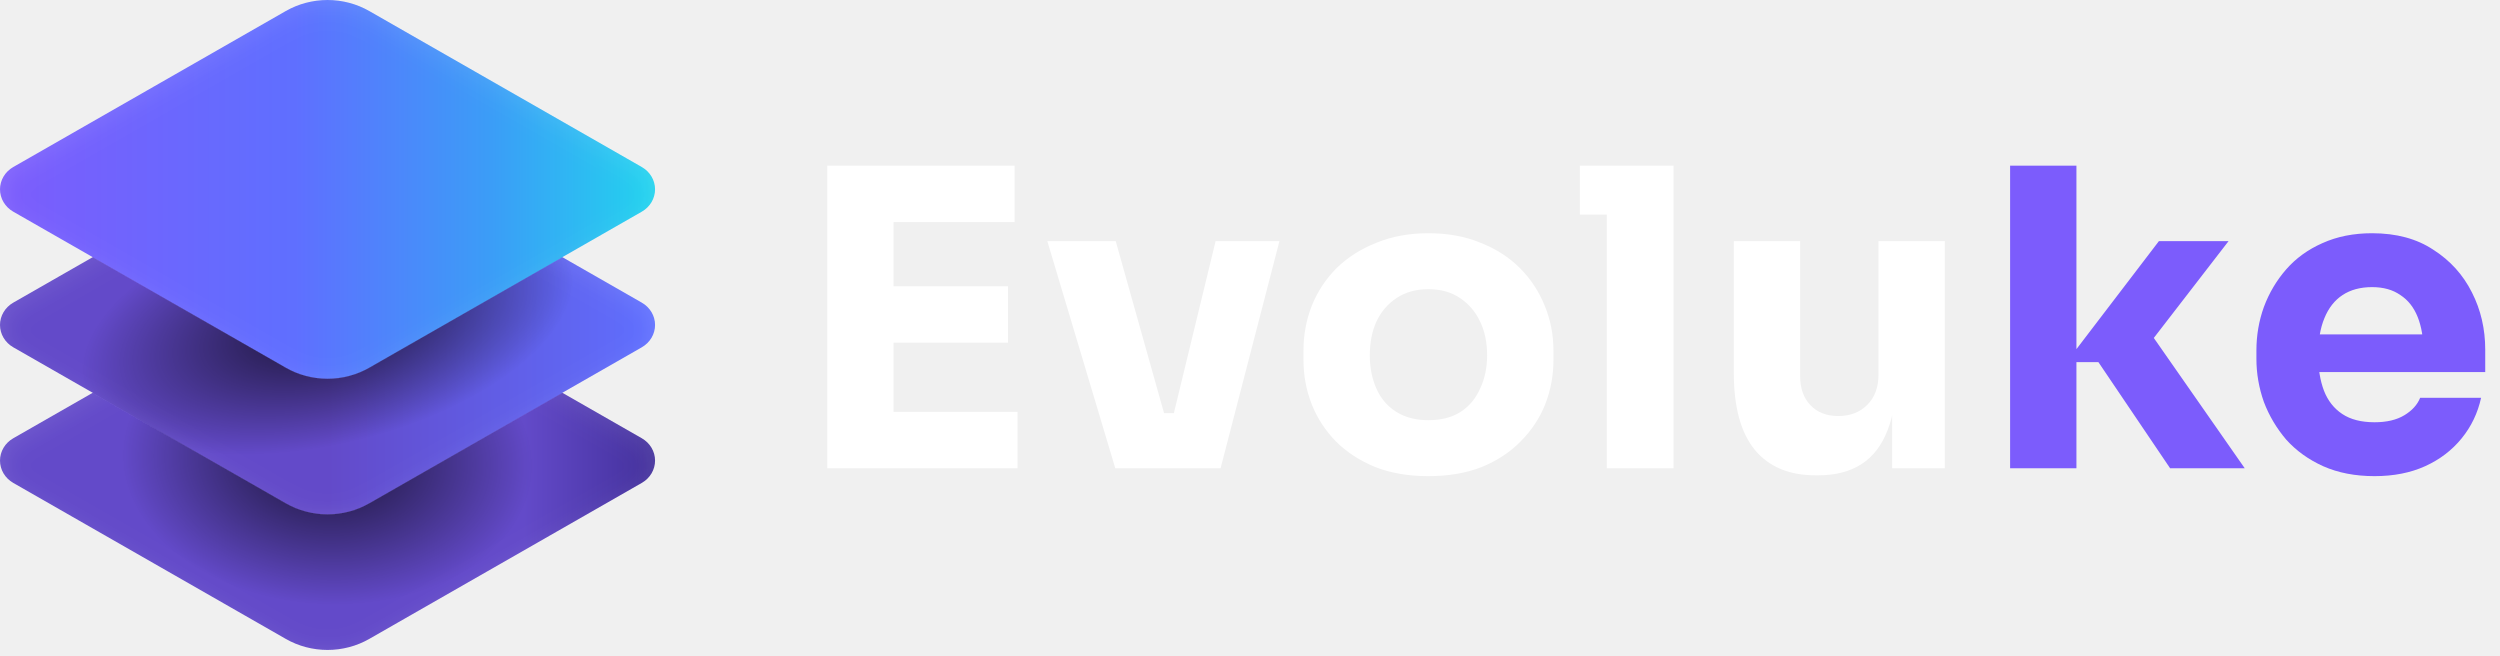
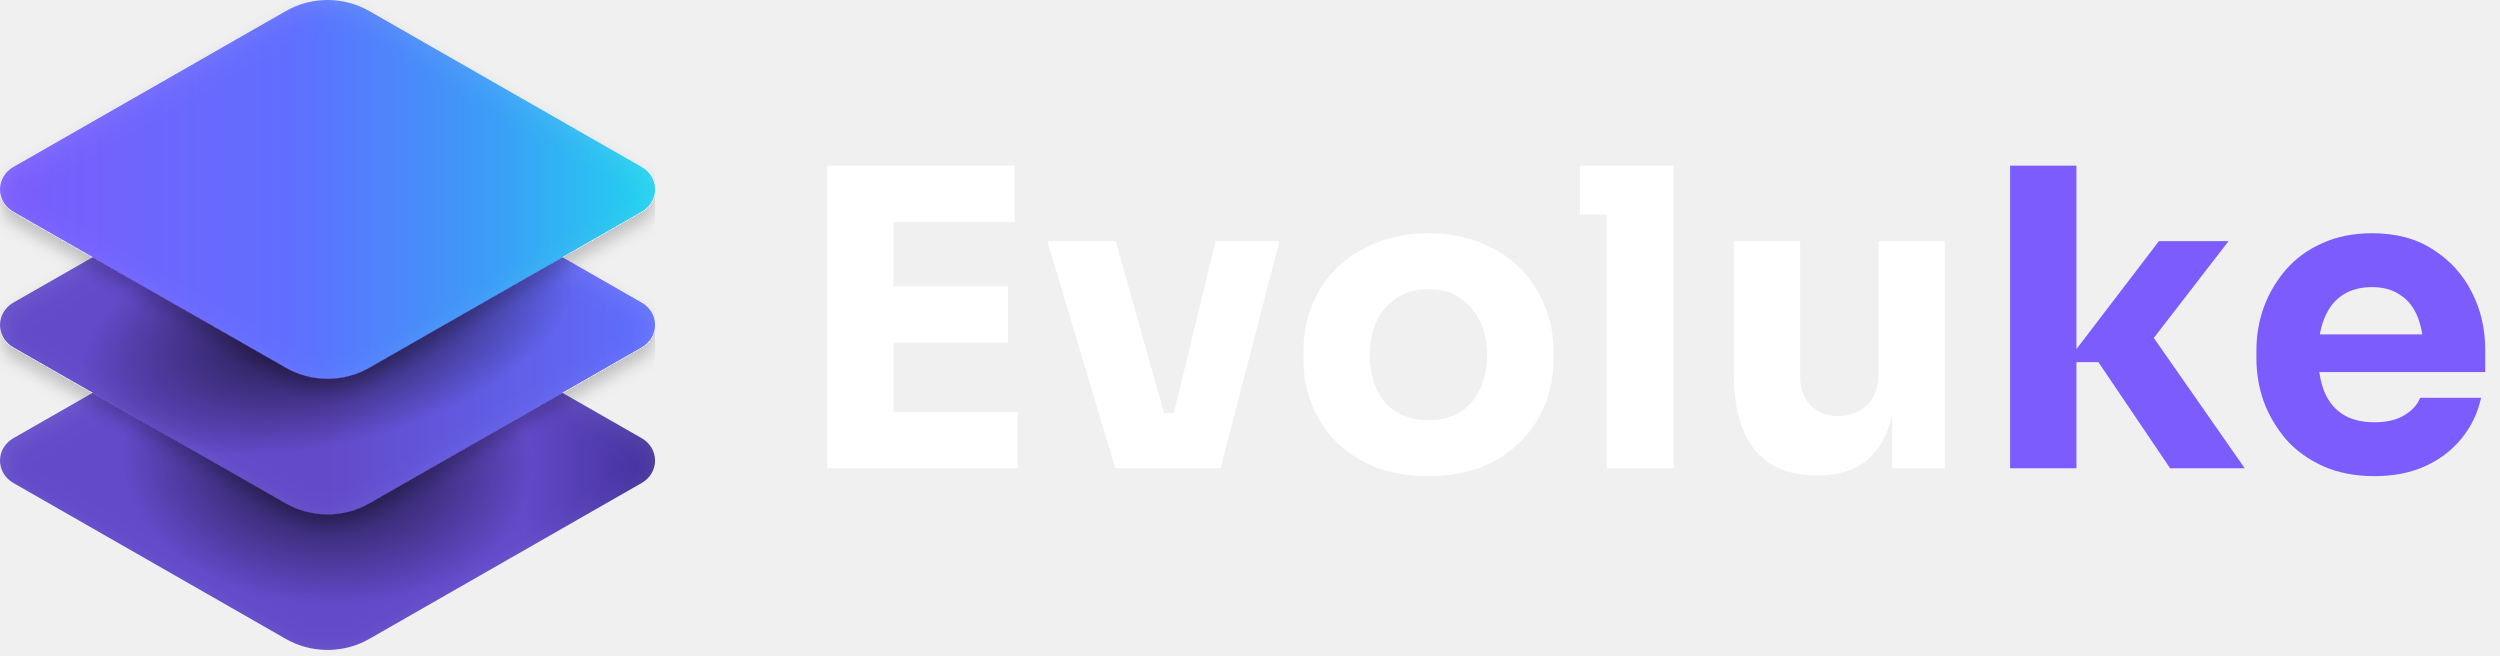
<svg xmlns="http://www.w3.org/2000/svg" width="977" height="256" viewBox="0 0 977 256" fill="none">
-   <g filter="url(#filter0_i_153_30)">
-     <path d="M5.17 188.717L111.669 249.675C116.6 252.505 122.246 254 128 254C133.754 254 139.4 252.505 144.331 249.675L250.83 188.717C252.407 187.813 253.712 186.534 254.618 185.006C255.524 183.478 256 181.753 256 179.997C256 178.242 255.524 176.516 254.618 174.989C253.712 173.461 252.407 172.182 250.83 171.278L144.331 110.319C139.399 107.493 133.754 106 128 106C122.246 106 116.601 107.493 111.669 110.319L5.17 171.278C3.593 172.182 2.288 173.461 1.382 174.989C0.476 176.516 0 178.242 0 179.997C0 181.753 0.476 183.478 1.382 185.006C2.288 186.534 3.593 187.813 5.17 188.717Z" fill="url(#paint0_linear_153_30)" />
-     <path d="M5.17 188.717L111.669 249.675C116.6 252.505 122.246 254 128 254C133.754 254 139.4 252.505 144.331 249.675L250.83 188.717C252.407 187.813 253.712 186.534 254.618 185.006C255.524 183.478 256 181.753 256 179.997C256 178.242 255.524 176.516 254.618 174.989C253.712 173.461 252.407 172.182 250.83 171.278L144.331 110.319C139.399 107.493 133.754 106 128 106C122.246 106 116.601 107.493 111.669 110.319L5.17 171.278C3.593 172.182 2.288 173.461 1.382 174.989C0.476 176.516 0 178.242 0 179.997C0 181.753 0.476 183.478 1.382 185.006C2.288 186.534 3.593 187.813 5.17 188.717Z" fill="url(#paint1_radial_153_30)" fill-opacity="0.75" />
-   </g>
-   <g filter="url(#filter1_i_153_30)">
-     <path d="M5.17 135.717L111.669 196.675C116.6 199.505 122.246 201 128 201C133.754 201 139.4 199.505 144.331 196.675L250.83 135.717C252.407 134.813 253.712 133.534 254.618 132.006C255.524 130.478 256 128.753 256 126.997C256 125.242 255.524 123.516 254.618 121.989C253.712 120.461 252.407 119.182 250.83 118.278L144.331 57.319C139.399 54.493 133.754 53 128 53C122.246 53 116.601 54.493 111.669 57.319L5.17 118.278C3.593 119.182 2.288 120.461 1.382 121.989C0.476 123.516 0 125.242 0 126.997C0 128.753 0.476 130.478 1.382 132.006C2.288 133.534 3.593 134.813 5.17 135.717Z" fill="url(#paint2_linear_153_30)" />
-     <path d="M5.17 135.717L111.669 196.675C116.6 199.505 122.246 201 128 201C133.754 201 139.4 199.505 144.331 196.675L250.83 135.717C252.407 134.813 253.712 133.534 254.618 132.006C255.524 130.478 256 128.753 256 126.997C256 125.242 255.524 123.516 254.618 121.989C253.712 120.461 252.407 119.182 250.83 118.278L144.331 57.319C139.399 54.493 133.754 53 128 53C122.246 53 116.601 54.493 111.669 57.319L5.17 118.278C3.593 119.182 2.288 120.461 1.382 121.989C0.476 123.516 0 125.242 0 126.997C0 128.753 0.476 130.478 1.382 132.006C2.288 133.534 3.593 134.813 5.17 135.717Z" fill="url(#paint3_radial_153_30)" fill-opacity="0.75" />
-   </g>
-   <g filter="url(#filter2_i_153_30)">
-     <path d="M5.17 82.717L111.669 143.675C116.6 146.505 122.246 148 128 148C133.754 148 139.4 146.505 144.331 143.675L250.83 82.717C252.407 81.813 253.712 80.534 254.618 79.006C255.524 77.478 256 75.753 256 73.998C256 72.242 255.524 70.516 254.618 68.989C253.712 67.46 252.407 66.182 250.83 65.278L144.331 4.319C139.399 1.493 133.754 0 128 0C122.246 0 116.601 1.493 111.669 4.319L5.17 65.278C3.593 66.182 2.288 67.46 1.382 68.989C0.476 70.516 0 72.242 0 73.998C0 75.753 0.476 77.478 1.382 79.006C2.288 80.534 3.593 81.813 5.17 82.717Z" fill="url(#paint4_linear_153_30)" />
-   </g>
  <path d="M323.284 183V64.74H349.204V183H323.284ZM345.964 183V160.968H397.642V183H345.964ZM345.964 133.914V111.882H393.916V133.914H345.964ZM345.964 86.772V64.74H396.508V86.772H345.964ZM435.856 183L409.288 94.224H436.018L460.966 183H435.856ZM443.956 183V161.454H470.038V183H443.956ZM453.514 183L475.06 94.224H500.008L477.004 183H453.514ZM558.164 186.078C550.388 186.078 543.476 184.89 537.428 182.514C531.38 180.03 526.25 176.682 522.038 172.47C517.934 168.258 514.802 163.452 512.642 158.052C510.482 152.544 509.402 146.766 509.402 140.718V136.992C509.402 130.836 510.482 125.004 512.642 119.496C514.91 113.88 518.15 108.966 522.362 104.754C526.682 100.542 531.866 97.248 537.914 94.872C543.962 92.388 550.712 91.146 558.164 91.146C565.832 91.146 572.636 92.388 578.576 94.872C584.624 97.248 589.754 100.542 593.966 104.754C598.178 108.966 601.418 113.88 603.686 119.496C605.954 125.004 607.088 130.836 607.088 136.992V140.718C607.088 146.766 606.008 152.544 603.848 158.052C601.688 163.452 598.502 168.258 594.29 172.47C590.186 176.682 585.11 180.03 579.062 182.514C573.014 184.89 566.048 186.078 558.164 186.078ZM558.164 164.208C563.24 164.208 567.452 163.128 570.8 160.968C574.148 158.808 576.686 155.784 578.414 151.896C580.25 148.008 581.168 143.688 581.168 138.936C581.168 133.86 580.25 129.432 578.414 125.652C576.578 121.764 573.932 118.686 570.476 116.418C567.128 114.15 563.024 113.016 558.164 113.016C553.412 113.016 549.308 114.15 545.852 116.418C542.396 118.686 539.75 121.764 537.914 125.652C536.186 129.432 535.322 133.86 535.322 138.936C535.322 143.688 536.186 148.008 537.914 151.896C539.642 155.784 542.234 158.808 545.69 160.968C549.146 163.128 553.304 164.208 558.164 164.208ZM627.931 183V64.74H654.013V183H627.931ZM617.401 83.856V64.74H654.013V83.856H617.401ZM709.487 185.754C699.227 185.754 691.343 182.46 685.835 175.872C680.327 169.176 677.573 159.132 677.573 145.74V94.224H703.493V147.036C703.493 151.788 704.843 155.568 707.543 158.376C710.243 161.184 713.861 162.588 718.397 162.588C723.041 162.588 726.821 161.13 729.737 158.214C732.653 155.298 734.111 151.356 734.111 146.388V94.224H760.031V183H739.457V145.578H741.239C741.239 154.542 740.051 162.048 737.675 168.096C735.407 174.036 732.005 178.464 727.469 181.38C722.933 184.296 717.317 185.754 710.621 185.754H709.487Z" fill="white" />
  <path d="M848.083 183L820.057 141.528H807.583L843.709 94.224H870.925L836.905 138.288L837.229 125.652L877.243 183H848.083ZM785.551 183V64.74H811.471V183H785.551ZM927.976 186.078C920.416 186.078 913.72 184.782 907.888 182.19C902.164 179.598 897.358 176.142 893.47 171.822C889.69 167.394 886.774 162.48 884.722 157.08C882.778 151.572 881.806 145.956 881.806 140.232V136.992C881.806 131.052 882.778 125.382 884.722 119.982C886.774 114.474 889.69 109.56 893.47 105.24C897.25 100.92 901.948 97.518 907.564 95.034C913.288 92.442 919.768 91.146 927.004 91.146C936.508 91.146 944.5 93.306 950.98 97.626C957.568 101.838 962.59 107.4 966.046 114.312C969.502 121.116 971.23 128.568 971.23 136.668V145.416H892.66V130.674H955.516L947.092 137.478C947.092 132.186 946.336 127.65 944.824 123.87C943.312 120.09 941.044 117.228 938.02 115.284C935.104 113.232 931.432 112.206 927.004 112.206C922.468 112.206 918.634 113.232 915.502 115.284C912.37 117.336 909.994 120.36 908.374 124.356C906.754 128.244 905.944 133.05 905.944 138.774C905.944 144.066 906.7 148.71 908.212 152.706C909.724 156.594 912.1 159.618 915.34 161.778C918.58 163.938 922.792 165.018 927.976 165.018C932.728 165.018 936.616 164.1 939.64 162.264C942.664 160.428 944.716 158.16 945.796 155.46H969.61C968.314 161.4 965.776 166.692 961.996 171.336C958.216 175.98 953.464 179.598 947.74 182.19C942.016 184.782 935.428 186.078 927.976 186.078Z" fill="#7C5CFC" />
+   <g clip-path="url(#clip0_153_30)">
+     <g filter="url(#filter0_i_153_30)">
+       <path d="M5.17 188.717L111.669 249.675C116.6 252.505 122.246 254 128 254C133.754 254 139.4 252.505 144.331 249.675L250.83 188.717C252.407 187.813 253.712 186.534 254.618 185.006C255.524 183.478 256 181.753 256 179.997C256 178.242 255.524 176.516 254.618 174.989C253.712 173.461 252.407 172.182 250.83 171.278L144.331 110.319C139.399 107.493 133.754 106 128 106C122.246 106 116.601 107.493 111.669 110.319L5.17 171.278C3.593 172.182 2.288 173.461 1.382 174.989C0.476 176.516 0 178.242 0 179.997C0 181.753 0.476 183.478 1.382 185.006C2.288 186.534 3.593 187.813 5.17 188.717Z" fill="url(#paint0_linear_153_30)" />
+       <path d="M5.17 188.717L111.669 249.675C116.6 252.505 122.246 254 128 254C133.754 254 139.4 252.505 144.331 249.675L250.83 188.717C252.407 187.813 253.712 186.534 254.618 185.006C255.524 183.478 256 181.753 256 179.997C256 178.242 255.524 176.516 254.618 174.989C253.712 173.461 252.407 172.182 250.83 171.278L144.331 110.319C139.399 107.493 133.754 106 128 106C122.246 106 116.601 107.493 111.669 110.319L5.17 171.278C3.593 172.182 2.288 173.461 1.382 174.989C0.476 176.516 0 178.242 0 179.997C0 181.753 0.476 183.478 1.382 185.006C2.288 186.534 3.593 187.813 5.17 188.717Z" fill="url(#paint1_radial_153_30)" fill-opacity="0.75" />
+     </g>
+     <g filter="url(#filter1_di_153_30)">
+       <path d="M5.17 135.717L111.669 196.675C116.6 199.505 122.246 201 128 201C133.754 201 139.4 199.505 144.331 196.675L250.83 135.717C252.407 134.813 253.712 133.534 254.618 132.006C255.524 130.478 256 128.753 256 126.997C256 125.242 255.524 123.516 254.618 121.989C253.712 120.461 252.407 119.182 250.83 118.278L144.331 57.319C139.399 54.493 133.754 53 128 53C122.246 53 116.601 54.493 111.669 57.319L5.17 118.278C3.593 119.182 2.288 120.461 1.382 121.989C0.476 123.516 0 125.242 0 126.997C0 128.753 0.476 130.478 1.382 132.006C2.288 133.534 3.593 134.813 5.17 135.717Z" fill="url(#paint2_linear_153_30)" />
+       <path d="M5.17 135.717L111.669 196.675C116.6 199.505 122.246 201 128 201C133.754 201 139.4 199.505 144.331 196.675L250.83 135.717C252.407 134.813 253.712 133.534 254.618 132.006C255.524 130.478 256 128.753 256 126.997C256 125.242 255.524 123.516 254.618 121.989C253.712 120.461 252.407 119.182 250.83 118.278L144.331 57.319C139.399 54.493 133.754 53 128 53C122.246 53 116.601 54.493 111.669 57.319L5.17 118.278C3.593 119.182 2.288 120.461 1.382 121.989C0.476 123.516 0 125.242 0 126.997C0 128.753 0.476 130.478 1.382 132.006C2.288 133.534 3.593 134.813 5.17 135.717Z" fill="url(#paint3_radial_153_30)" fill-opacity="0.75" />
+     </g>
+     <g filter="url(#filter2_di_153_30)">
+       <path d="M5.17 82.717L111.669 143.675C116.6 146.505 122.246 148 128 148C133.754 148 139.4 146.505 144.331 143.675L250.83 82.717C252.407 81.813 253.712 80.534 254.618 79.006C255.524 77.478 256 75.753 256 73.998C256 72.242 255.524 70.516 254.618 68.989C253.712 67.46 252.407 66.182 250.83 65.278L144.331 4.319C139.399 1.493 133.754 0 128 0C122.246 0 116.601 1.493 111.669 4.319L5.17 65.278C3.593 66.182 2.288 67.46 1.382 68.989C0.476 70.516 0 72.242 0 73.998C0 75.753 0.476 77.478 1.382 79.006C2.288 80.534 3.593 81.813 5.17 82.717Z" fill="url(#paint4_linear_153_30)" />
+     </g>
+   </g>
  <defs>
    <filter id="filter0_i_153_30" x="0" y="106" width="256" height="150" filterUnits="userSpaceOnUse" color-interpolation-filters="sRGB">
      <feFlood flood-opacity="0" result="BackgroundImageFix" />
      <feBlend mode="normal" in="SourceGraphic" in2="BackgroundImageFix" result="shape" />
      <feColorMatrix in="SourceAlpha" type="matrix" values="0 0 0 0 0 0 0 0 0 0 0 0 0 0 0 0 0 0 127 0" result="hardAlpha" />
      <feOffset dy="2" />
      <feGaussianBlur stdDeviation="5" />
      <feComposite in2="hardAlpha" operator="arithmetic" k2="-1" k3="1" />
      <feColorMatrix type="matrix" values="0 0 0 0 1 0 0 0 0 1 0 0 0 0 1 0 0 0 0.1 0" />
      <feBlend mode="normal" in2="shape" result="effect1_innerShadow_153_30" />
    </filter>
-     <filter id="filter1_i_153_30" x="0" y="53" width="256" height="150" filterUnits="userSpaceOnUse" color-interpolation-filters="sRGB">
+     <filter id="filter1_di_153_30" x="-6" y="51" width="268" height="160" filterUnits="userSpaceOnUse" color-interpolation-filters="sRGB">
      <feFlood flood-opacity="0" result="BackgroundImageFix" />
-       <feBlend mode="normal" in="SourceGraphic" in2="BackgroundImageFix" result="shape" />
+       <feColorMatrix in="SourceAlpha" type="matrix" values="0 0 0 0 0 0 0 0 0 0 0 0 0 0 0 0 0 0 127 0" result="hardAlpha" />
+       <feOffset dy="4" />
+       <feGaussianBlur stdDeviation="3" />
+       <feComposite in2="hardAlpha" operator="out" />
+       <feColorMatrix type="matrix" values="0 0 0 0 0 0 0 0 0 0 0 0 0 0 0 0 0 0 0.2 0" />
+       <feBlend mode="normal" in2="BackgroundImageFix" result="effect1_dropShadow_153_30" />
+       <feBlend mode="normal" in="SourceGraphic" in2="effect1_dropShadow_153_30" result="shape" />
      <feColorMatrix in="SourceAlpha" type="matrix" values="0 0 0 0 0 0 0 0 0 0 0 0 0 0 0 0 0 0 127 0" result="hardAlpha" />
      <feOffset dy="2" />
      <feGaussianBlur stdDeviation="5" />
      <feComposite in2="hardAlpha" operator="arithmetic" k2="-1" k3="1" />
      <feColorMatrix type="matrix" values="0 0 0 0 1 0 0 0 0 1 0 0 0 0 1 0 0 0 0.1 0" />
-       <feBlend mode="normal" in2="shape" result="effect1_innerShadow_153_30" />
+       <feBlend mode="normal" in2="shape" result="effect2_innerShadow_153_30" />
    </filter>
-     <filter id="filter2_i_153_30" x="0" y="0" width="256" height="150" filterUnits="userSpaceOnUse" color-interpolation-filters="sRGB">
+     <filter id="filter2_di_153_30" x="-6" y="-2" width="268" height="160" filterUnits="userSpaceOnUse" color-interpolation-filters="sRGB">
      <feFlood flood-opacity="0" result="BackgroundImageFix" />
-       <feBlend mode="normal" in="SourceGraphic" in2="BackgroundImageFix" result="shape" />
+       <feColorMatrix in="SourceAlpha" type="matrix" values="0 0 0 0 0 0 0 0 0 0 0 0 0 0 0 0 0 0 127 0" result="hardAlpha" />
+       <feOffset dy="4" />
+       <feGaussianBlur stdDeviation="3" />
+       <feComposite in2="hardAlpha" operator="out" />
+       <feColorMatrix type="matrix" values="0 0 0 0 0 0 0 0 0 0 0 0 0 0 0 0 0 0 0.2 0" />
+       <feBlend mode="normal" in2="BackgroundImageFix" result="effect1_dropShadow_153_30" />
+       <feBlend mode="normal" in="SourceGraphic" in2="effect1_dropShadow_153_30" result="shape" />
      <feColorMatrix in="SourceAlpha" type="matrix" values="0 0 0 0 0 0 0 0 0 0 0 0 0 0 0 0 0 0 127 0" result="hardAlpha" />
      <feOffset dy="2" />
      <feGaussianBlur stdDeviation="5" />
      <feComposite in2="hardAlpha" operator="arithmetic" k2="-1" k3="1" />
      <feColorMatrix type="matrix" values="0 0 0 0 1 0 0 0 0 1 0 0 0 0 1 0 0 0 0.1 0" />
-       <feBlend mode="normal" in2="shape" result="effect1_innerShadow_153_30" />
+       <feBlend mode="normal" in2="shape" result="effect2_innerShadow_153_30" />
    </filter>
    <linearGradient id="paint0_linear_153_30" x1="0" y1="180" x2="256" y2="180" gradientUnits="userSpaceOnUse">
      <stop offset="0.8" stop-color="#634AC9" />
      <stop offset="1" stop-color="#43309B" />
    </linearGradient>
    <radialGradient id="paint1_radial_153_30" cx="0" cy="0" r="1" gradientUnits="userSpaceOnUse" gradientTransform="translate(128 180) rotate(-86.855) scale(91.1373 129.617)">
      <stop />
      <stop offset="0.62" stop-opacity="0" />
    </radialGradient>
    <linearGradient id="paint2_linear_153_30" x1="0" y1="127" x2="256" y2="127" gradientUnits="userSpaceOnUse">
      <stop offset="0.5" stop-color="#634AC9" />
      <stop offset="1" stop-color="#5F6FFF" />
    </linearGradient>
    <radialGradient id="paint3_radial_153_30" cx="0" cy="0" r="1" gradientUnits="userSpaceOnUse" gradientTransform="translate(128 127) rotate(-103.305) scale(76.0411 159.567)">
      <stop />
      <stop offset="0.615" stop-opacity="0" />
    </radialGradient>
    <linearGradient id="paint4_linear_153_30" x1="0" y1="74" x2="256" y2="74" gradientUnits="userSpaceOnUse">
      <stop stop-color="#7C5CFC" />
      <stop offset="0.45" stop-color="#5F6FFF" />
      <stop offset="0.75" stop-color="#3B9DF7" />
      <stop offset="1" stop-color="#22D3EE" />
    </linearGradient>
+     <clipPath id="clip0_153_30">
+       <rect width="256" height="256" fill="white" />
+     </clipPath>
  </defs>
</svg>
